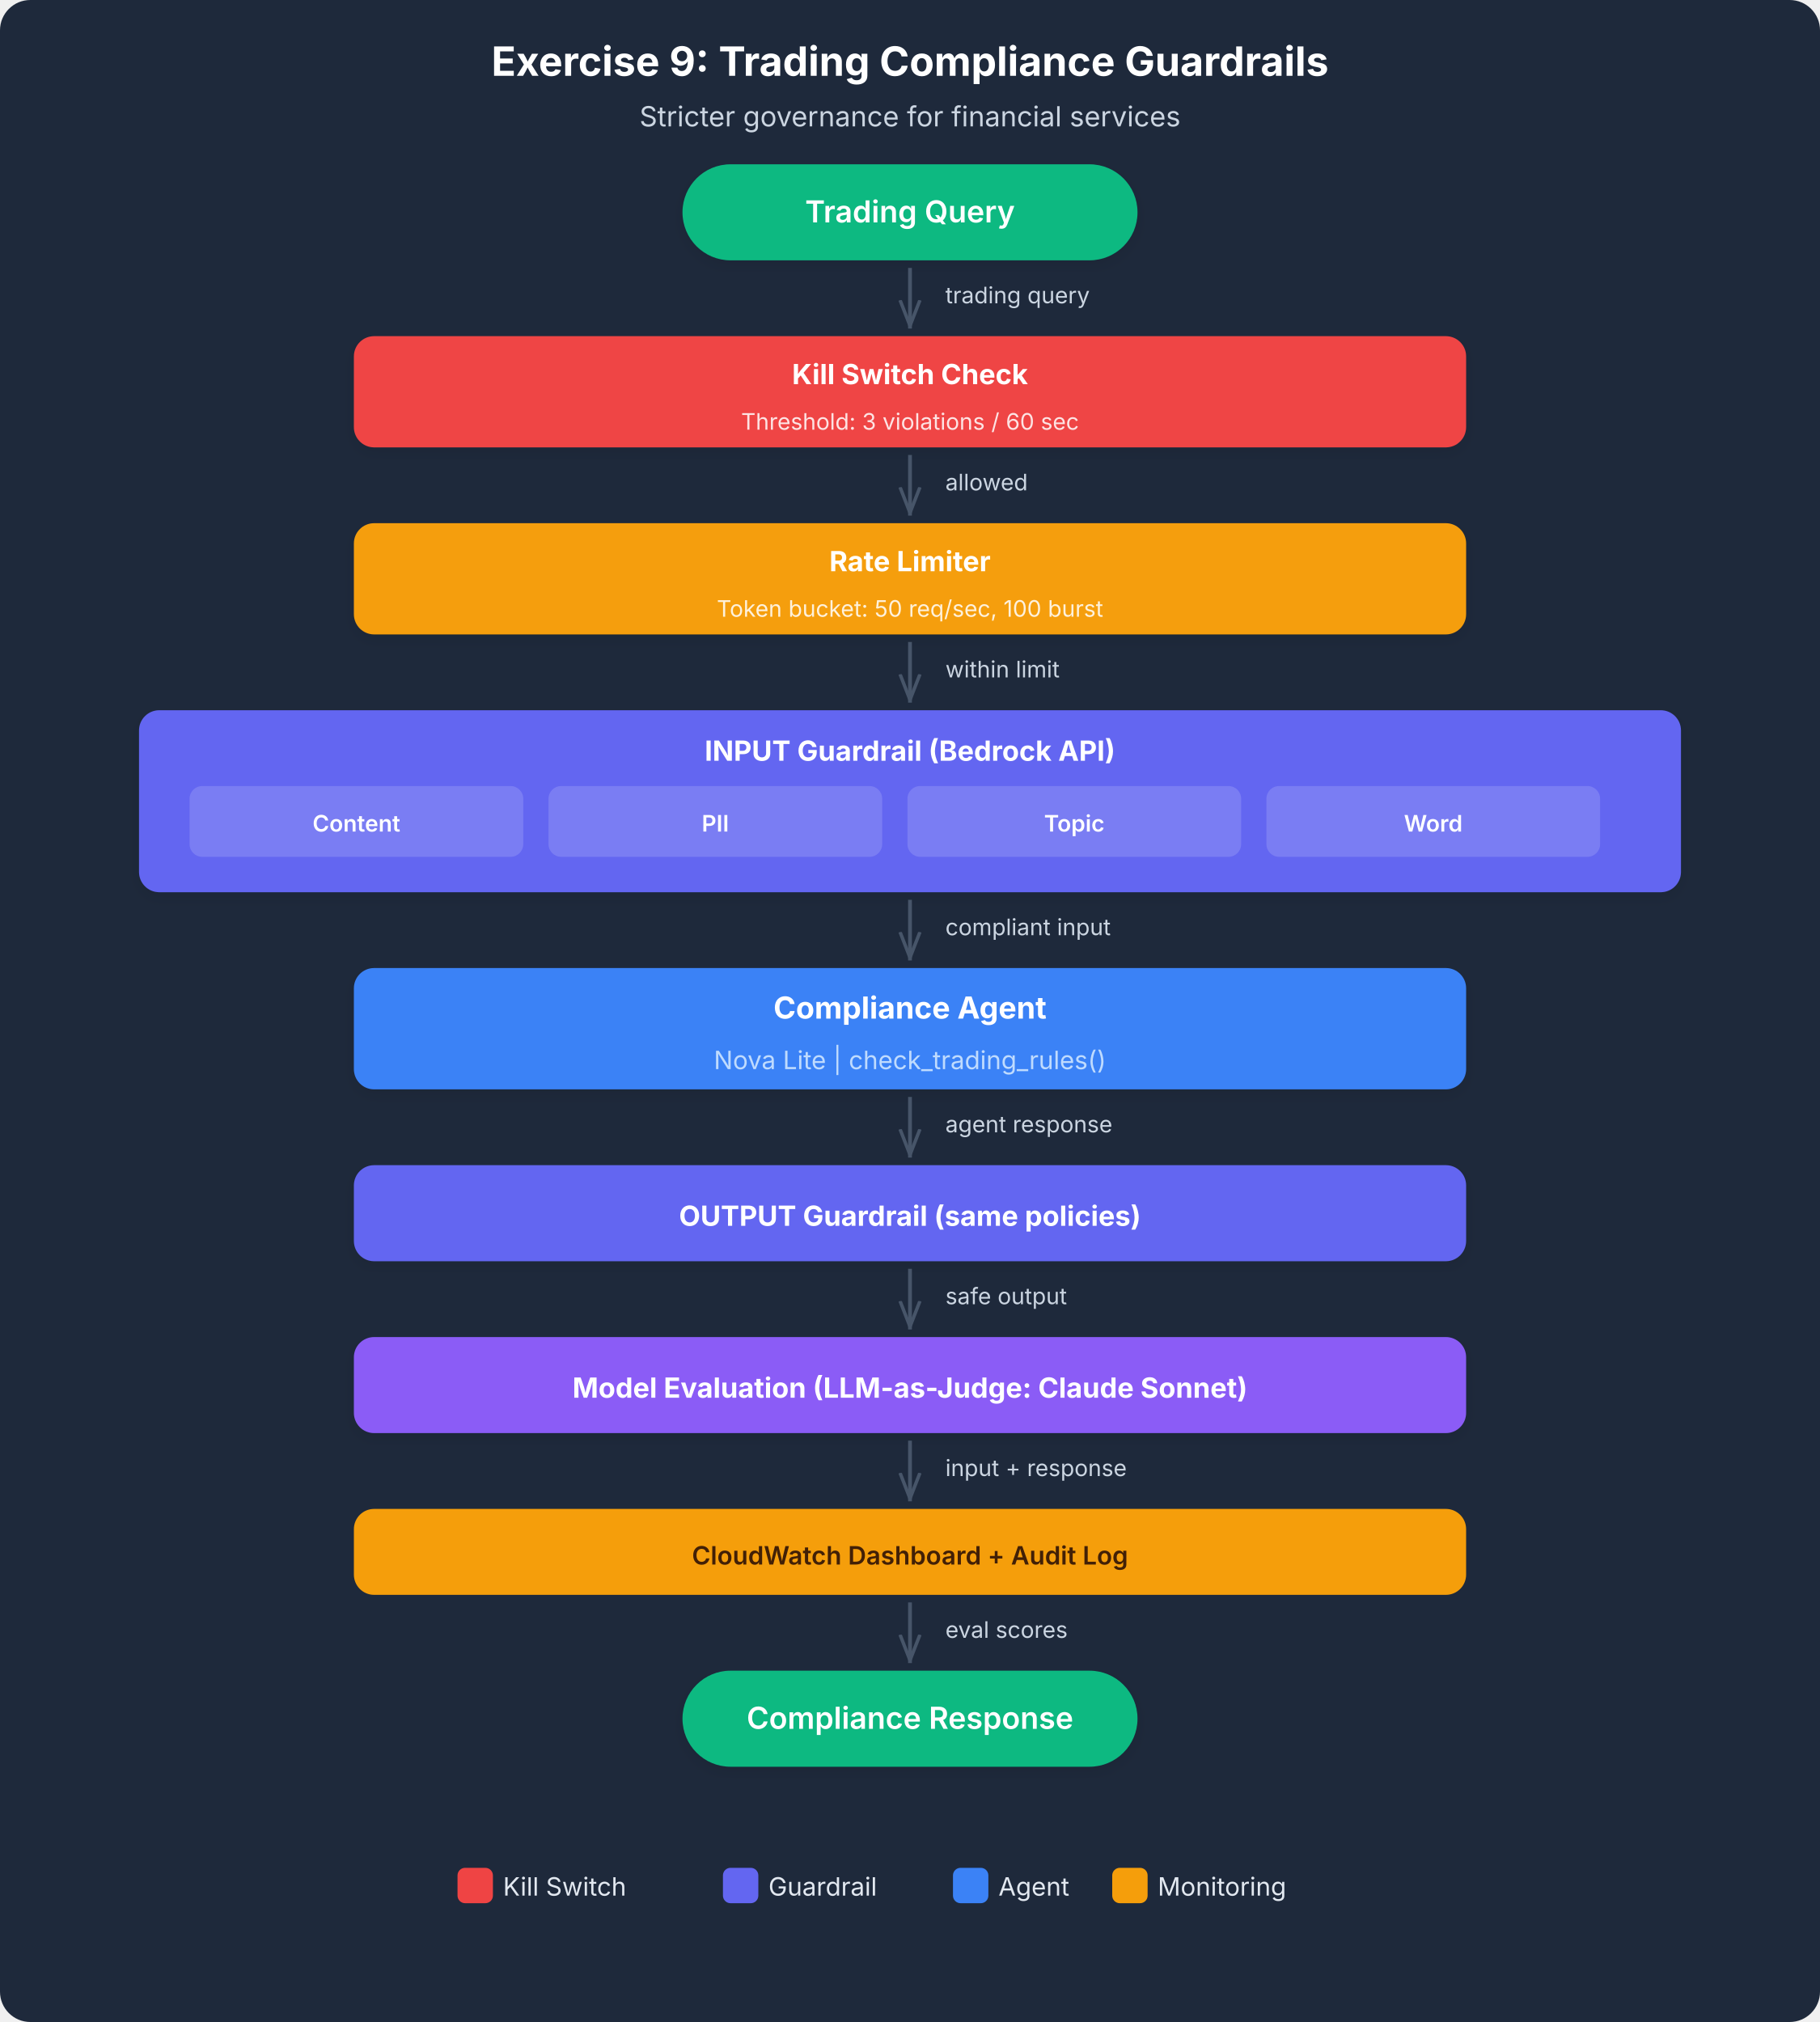
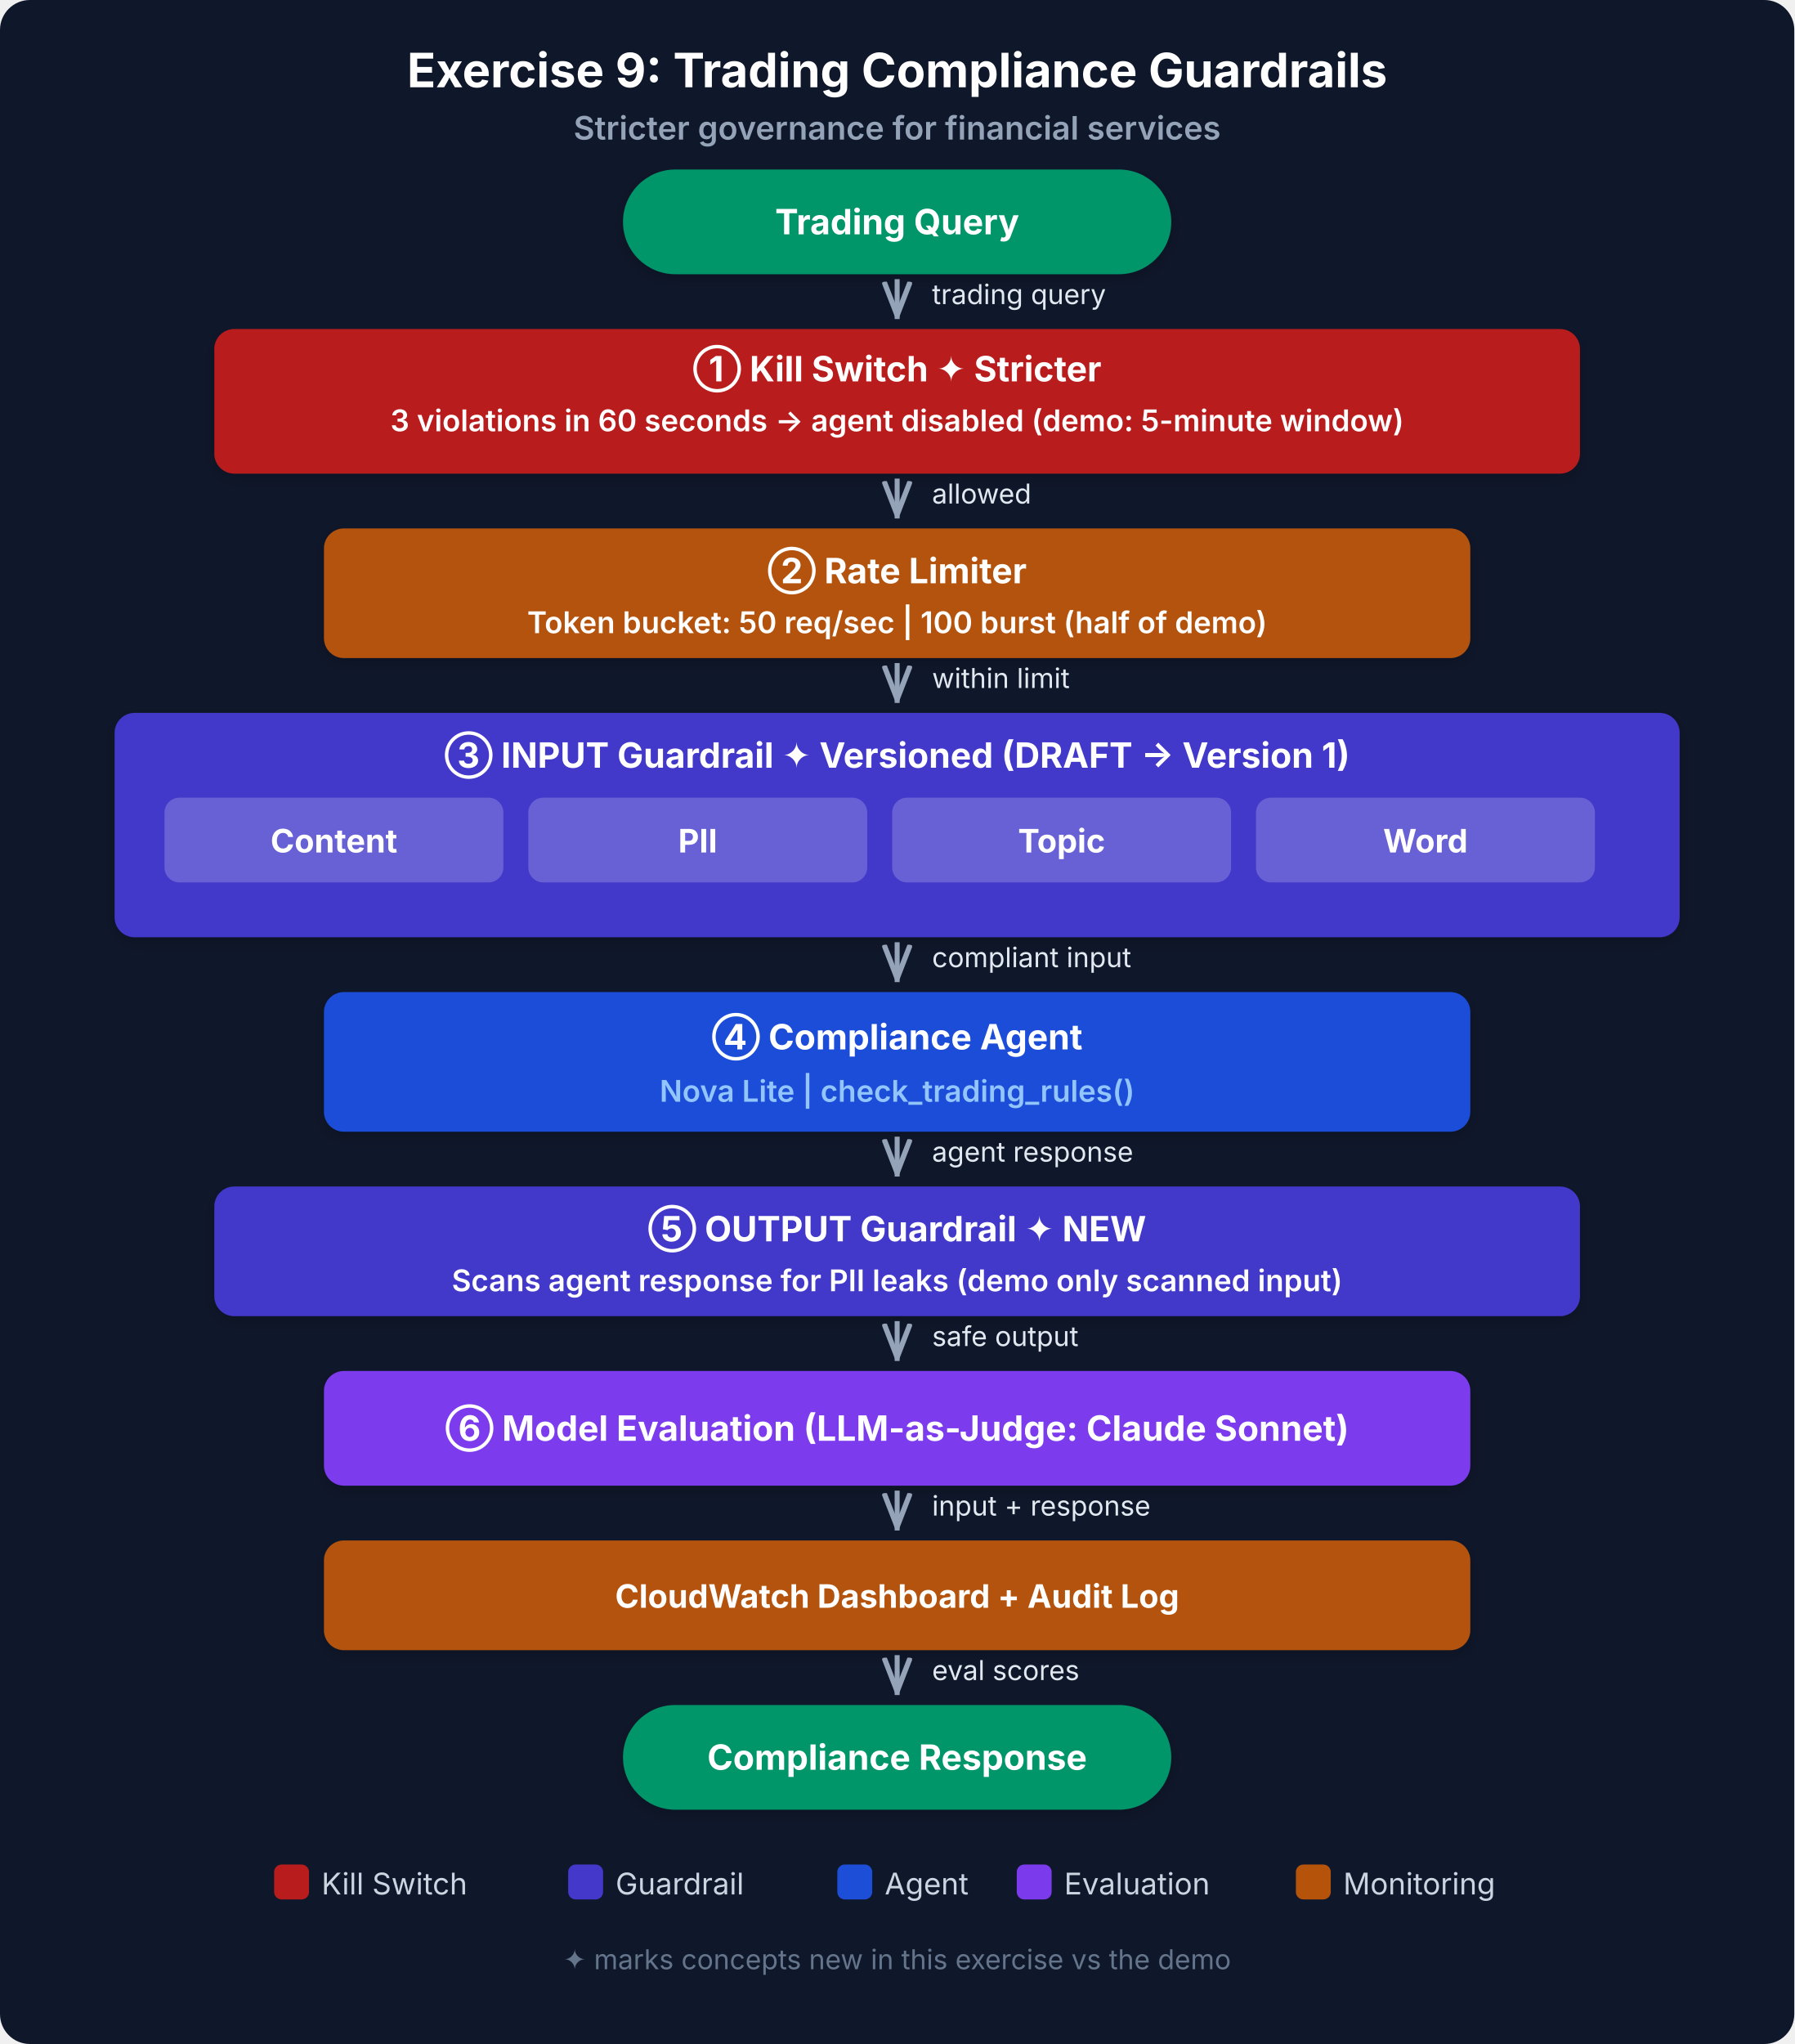
- <svg xmlns="http://www.w3.org/2000/svg" viewBox="0 0 720 800" font-family="system-ui, -apple-system, &quot;Segoe UI&quot;, sans-serif">
+ <svg xmlns="http://www.w3.org/2000/svg" viewBox="0 0 720 820" font-family="system-ui, -apple-system, &quot;Segoe UI&quot;, sans-serif">
  <defs>
    <filter id="sh" x="-4%" y="-4%" width="108%" height="116%">
-       <feDropShadow dx="0" dy="2" stdDeviation="3" flood-opacity="0.08" />
+       <feDropShadow dx="0" dy="2" stdDeviation="3" flood-opacity="0.18" />
    </filter>
    <marker id="a" viewBox="0 0 10 8" refX="10" refY="4" markerWidth="8" markerHeight="6" orient="auto">
-       <path d="M0,0.5 L9,4 L0,7.5" fill="none" stroke="#475569" stroke-width="1.2" stroke-linejoin="round" />
-     </marker>
-     <marker id="ah" viewBox="0 0 10 8" refX="10" refY="4" markerWidth="8" markerHeight="6" orient="auto">
-       <path d="M0,0.5 L9,4 L0,7.5" fill="none" stroke="#475569" stroke-width="1.2" stroke-linejoin="round" />
+       <path d="M0,0.5 L9,4 L0,7.5" fill="none" stroke="#94a3b8" stroke-width="1.4" stroke-linejoin="round" />
    </marker>
  </defs>
-   <rect width="720" height="800" rx="12" fill="#1e293b" />
-   <text x="360" y="30" text-anchor="middle" font-size="16" font-weight="700" fill="#ffffff">Exercise 9: Trading Compliance Guardrails</text>
-   <text x="360" y="50" text-anchor="middle" font-size="11" fill="#cbd5e1">Stricter governance for financial services</text>
-   <rect x="270" y="65" width="180" height="38" rx="19" fill="#10b981" filter="url(#sh)" />
-   <text x="360" y="88" text-anchor="middle" font-size="12" font-weight="600" fill="white">Trading Query</text>
-   <rect x="140" y="133" width="440" height="44" rx="8" fill="#ef4444" filter="url(#sh)" />
-   <text x="360" y="152" text-anchor="middle" font-size="11" font-weight="700" fill="white">Kill Switch Check</text>
-   <text x="360" y="170" text-anchor="middle" font-size="9" fill="rgba(255,255,255,0.85)">Threshold: 3 violations / 60 sec</text>
-   <rect x="140" y="207" width="440" height="44" rx="8" fill="#f59e0b" filter="url(#sh)" />
-   <text x="360" y="226" text-anchor="middle" font-size="11" font-weight="700" fill="white">Rate Limiter</text>
-   <text x="360" y="244" text-anchor="middle" font-size="9" fill="rgba(255,255,255,0.85)">Token bucket: 50 req/sec, 100 burst</text>
-   <rect x="55" y="281" width="610" height="72" rx="8" fill="#6366f1" filter="url(#sh)" />
-   <text x="360" y="301" text-anchor="middle" font-size="11" font-weight="700" fill="white">INPUT Guardrail (Bedrock API)</text>
-   <rect x="75" y="311" width="132" height="28" rx="5" fill="rgba(255,255,255,0.15)" />
-   <text x="141" y="329" text-anchor="middle" font-size="9" font-weight="600" fill="white">Content</text>
-   <rect x="217" y="311" width="132" height="28" rx="5" fill="rgba(255,255,255,0.15)" />
-   <text x="283" y="329" text-anchor="middle" font-size="9" font-weight="600" fill="white">PII</text>
-   <rect x="359" y="311" width="132" height="28" rx="5" fill="rgba(255,255,255,0.15)" />
-   <text x="425" y="329" text-anchor="middle" font-size="9" font-weight="600" fill="white">Topic</text>
-   <rect x="501" y="311" width="132" height="28" rx="5" fill="rgba(255,255,255,0.15)" />
-   <text x="567" y="329" text-anchor="middle" font-size="9" font-weight="600" fill="white">Word</text>
-   <rect x="140" y="383" width="440" height="48" rx="8" fill="#3b82f6" filter="url(#sh)" />
-   <text x="360" y="403" text-anchor="middle" font-size="12" font-weight="700" fill="white">Compliance Agent</text>
-   <text x="360" y="423" text-anchor="middle" font-size="10" fill="#bfdbfe">Nova Lite | check_trading_rules()</text>
-   <rect x="140" y="461" width="440" height="38" rx="8" fill="#6366f1" filter="url(#sh)" />
-   <text x="360" y="485" text-anchor="middle" font-size="11" font-weight="700" fill="white">OUTPUT Guardrail (same policies)</text>
-   <rect x="140" y="529" width="440" height="38" rx="8" fill="#8b5cf6" filter="url(#sh)" />
-   <text x="360" y="553" text-anchor="middle" font-size="11" font-weight="700" fill="white">Model Evaluation (LLM-as-Judge: Claude Sonnet)</text>
-   <rect x="140" y="597" width="440" height="34" rx="8" fill="#f59e0b" />
-   <text x="360" y="619" text-anchor="middle" font-size="10" font-weight="600" fill="#422006">CloudWatch Dashboard + Audit Log</text>
-   <rect x="270" y="661" width="180" height="38" rx="19" fill="#10b981" filter="url(#sh)" />
-   <text x="360" y="684" text-anchor="middle" font-size="12" font-weight="600" fill="white">Compliance Response</text>
-   <rect x="181" y="739" width="14" height="14" rx="3" fill="#ef4444" />
-   <text x="199" y="750" font-size="10" fill="#e2e8f0">Kill Switch</text>
-   <rect x="286" y="739" width="14" height="14" rx="3" fill="#6366f1" />
-   <text x="304" y="750" font-size="10" fill="#e2e8f0">Guardrail</text>
-   <rect x="377" y="739" width="14" height="14" rx="3" fill="#3b82f6" />
-   <text x="395" y="750" font-size="10" fill="#e2e8f0">Agent</text>
-   <rect x="440" y="739" width="14" height="14" rx="3" fill="#f59e0b" />
-   <text x="458" y="750" font-size="10" fill="#e2e8f0">Monitoring</text>
-   <g id="arrows">
-     <line x1="360" y1="106" x2="360" y2="130" stroke="#475569" stroke-width="1.5" marker-end="url(#a)" />
-     <text x="374" y="120" font-size="9" fill="#cbd5e1">trading query</text>
-     <line x1="360" y1="180" x2="360" y2="204" stroke="#475569" stroke-width="1.5" marker-end="url(#a)" />
-     <text x="374" y="194" font-size="9" fill="#cbd5e1">allowed</text>
-     <line x1="360" y1="254" x2="360" y2="278" stroke="#475569" stroke-width="1.5" marker-end="url(#a)" />
-     <text x="374" y="268" font-size="9" fill="#cbd5e1">within limit</text>
-     <line x1="360" y1="356" x2="360" y2="380" stroke="#475569" stroke-width="1.5" marker-end="url(#a)" />
-     <text x="374" y="370" font-size="9" fill="#cbd5e1">compliant input</text>
-     <line x1="360" y1="434" x2="360" y2="458" stroke="#475569" stroke-width="1.5" marker-end="url(#a)" />
-     <text x="374" y="448" font-size="9" fill="#cbd5e1">agent response</text>
-     <line x1="360" y1="502" x2="360" y2="526" stroke="#475569" stroke-width="1.5" marker-end="url(#a)" />
-     <text x="374" y="516" font-size="9" fill="#cbd5e1">safe output</text>
-     <line x1="360" y1="570" x2="360" y2="594" stroke="#475569" stroke-width="1.5" marker-end="url(#a)" />
-     <text x="374" y="584" font-size="9" fill="#cbd5e1">input + response</text>
-     <line x1="360" y1="634" x2="360" y2="658" stroke="#475569" stroke-width="1.5" marker-end="url(#a)" />
-     <text x="374" y="648" font-size="9" fill="#cbd5e1">eval scores</text>
-   </g>
+   <rect width="720" height="820" rx="12" fill="#0f172a" />
+   <text x="360" y="35" text-anchor="middle" font-size="19" font-weight="700" fill="#ffffff">Exercise 9: Trading Compliance Guardrails</text>
+   <text x="360" y="56" text-anchor="middle" font-size="13" font-weight="600" fill="#94a3b8">Stricter governance for financial services</text>
+   <rect x="250" y="68" width="220" height="42" rx="21" fill="#059669" filter="url(#sh)" />
+   <text x="360" y="94" text-anchor="middle" font-size="14" font-weight="700" fill="white">Trading Query</text>
+   <line x1="360" y1="112" x2="360" y2="128" stroke="#94a3b8" stroke-width="2" marker-end="url(#a)" />
+   <text x="374" y="122" font-size="11" fill="#e2e8f0">trading query</text>
+   <rect x="86" y="132" width="548" height="58" rx="8" fill="#b91c1c" filter="url(#sh)" />
+   <text x="360" y="153" text-anchor="middle" font-size="14" font-weight="700" fill="white">① Kill Switch  ✦ Stricter</text>
+   <text x="360" y="173" text-anchor="middle" font-size="12" font-weight="600" fill="white">3 violations in 60 seconds → agent disabled  (demo: 5-minute window)</text>
+   <line x1="360" y1="192" x2="360" y2="208" stroke="#94a3b8" stroke-width="2" marker-end="url(#a)" />
+   <text x="374" y="202" font-size="11" fill="#e2e8f0">allowed</text>
+   <rect x="130" y="212" width="460" height="52" rx="8" fill="#b45309" filter="url(#sh)" />
+   <text x="360" y="234" text-anchor="middle" font-size="14" font-weight="700" fill="white">② Rate Limiter</text>
+   <text x="360" y="254" text-anchor="middle" font-size="12" font-weight="600" fill="white">Token bucket: 50 req/sec  |  100 burst  (half of demo)</text>
+   <line x1="360" y1="266" x2="360" y2="282" stroke="#94a3b8" stroke-width="2" marker-end="url(#a)" />
+   <text x="374" y="276" font-size="11" fill="#e2e8f0">within limit</text>
+   <rect x="46" y="286" width="628" height="90" rx="8" fill="#4338ca" filter="url(#sh)" />
+   <text x="360" y="308" text-anchor="middle" font-size="14" font-weight="700" fill="white">③ INPUT Guardrail  ✦ Versioned  (DRAFT → Version 1)</text>
+   <rect x="66" y="320" width="136" height="34" rx="6" fill="rgba(255,255,255,0.2)" />
+   <text x="134" y="342" text-anchor="middle" font-size="13" font-weight="700" fill="white">Content</text>
+   <rect x="212" y="320" width="136" height="34" rx="6" fill="rgba(255,255,255,0.2)" />
+   <text x="280" y="342" text-anchor="middle" font-size="13" font-weight="700" fill="white">PII</text>
+   <rect x="358" y="320" width="136" height="34" rx="6" fill="rgba(255,255,255,0.2)" />
+   <text x="426" y="342" text-anchor="middle" font-size="13" font-weight="700" fill="white">Topic</text>
+   <rect x="504" y="320" width="136" height="34" rx="6" fill="rgba(255,255,255,0.2)" />
+   <text x="572" y="342" text-anchor="middle" font-size="13" font-weight="700" fill="white">Word</text>
+   <line x1="360" y1="378" x2="360" y2="394" stroke="#94a3b8" stroke-width="2" marker-end="url(#a)" />
+   <text x="374" y="388" font-size="11" fill="#e2e8f0">compliant input</text>
+   <rect x="130" y="398" width="460" height="56" rx="8" fill="#1d4ed8" filter="url(#sh)" />
+   <text x="360" y="421" text-anchor="middle" font-size="14" font-weight="700" fill="white">④ Compliance Agent</text>
+   <text x="360" y="442" text-anchor="middle" font-size="12" font-weight="600" fill="#93c5fd">Nova Lite  |  check_trading_rules()</text>
+   <line x1="360" y1="456" x2="360" y2="472" stroke="#94a3b8" stroke-width="2" marker-end="url(#a)" />
+   <text x="374" y="466" font-size="11" fill="#e2e8f0">agent response</text>
+   <rect x="86" y="476" width="548" height="52" rx="8" fill="#4338ca" filter="url(#sh)" />
+   <text x="360" y="498" text-anchor="middle" font-size="14" font-weight="700" fill="white">⑤ OUTPUT Guardrail  ✦ NEW</text>
+   <text x="360" y="518" text-anchor="middle" font-size="12" font-weight="600" fill="white">Scans agent response for PII leaks  (demo only scanned input)</text>
+   <line x1="360" y1="530" x2="360" y2="546" stroke="#94a3b8" stroke-width="2" marker-end="url(#a)" />
+   <text x="374" y="540" font-size="11" fill="#e2e8f0">safe output</text>
+   <rect x="130" y="550" width="460" height="46" rx="8" fill="#7c3aed" filter="url(#sh)" />
+   <text x="360" y="578" text-anchor="middle" font-size="14" font-weight="700" fill="white">⑥ Model Evaluation  (LLM-as-Judge: Claude Sonnet)</text>
+   <line x1="360" y1="598" x2="360" y2="614" stroke="#94a3b8" stroke-width="2" marker-end="url(#a)" />
+   <text x="374" y="608" font-size="11" fill="#e2e8f0">input + response</text>
+   <rect x="130" y="618" width="460" height="44" rx="8" fill="#b45309" filter="url(#sh)" />
+   <text x="360" y="645" text-anchor="middle" font-size="13" font-weight="700" fill="white">CloudWatch Dashboard + Audit Log</text>
+   <line x1="360" y1="664" x2="360" y2="680" stroke="#94a3b8" stroke-width="2" marker-end="url(#a)" />
+   <text x="374" y="674" font-size="11" fill="#e2e8f0">eval scores</text>
+   <rect x="250" y="684" width="220" height="42" rx="21" fill="#059669" filter="url(#sh)" />
+   <text x="360" y="710" text-anchor="middle" font-size="14" font-weight="700" fill="white">Compliance Response</text>
+   <rect x="110" y="748" width="14" height="14" rx="3" fill="#b91c1c" />
+   <text x="129" y="760" font-size="12" fill="#cbd5e1">Kill Switch</text>
+   <rect x="228" y="748" width="14" height="14" rx="3" fill="#4338ca" />
+   <text x="247" y="760" font-size="12" fill="#cbd5e1">Guardrail</text>
+   <rect x="336" y="748" width="14" height="14" rx="3" fill="#1d4ed8" />
+   <text x="355" y="760" font-size="12" fill="#cbd5e1">Agent</text>
+   <rect x="408" y="748" width="14" height="14" rx="3" fill="#7c3aed" />
+   <text x="427" y="760" font-size="12" fill="#cbd5e1">Evaluation</text>
+   <rect x="520" y="748" width="14" height="14" rx="3" fill="#b45309" />
+   <text x="539" y="760" font-size="12" fill="#cbd5e1">Monitoring</text>
+   <text x="360" y="790" text-anchor="middle" font-size="11" fill="#64748b">✦ marks concepts new in this exercise vs the demo</text>
</svg>
